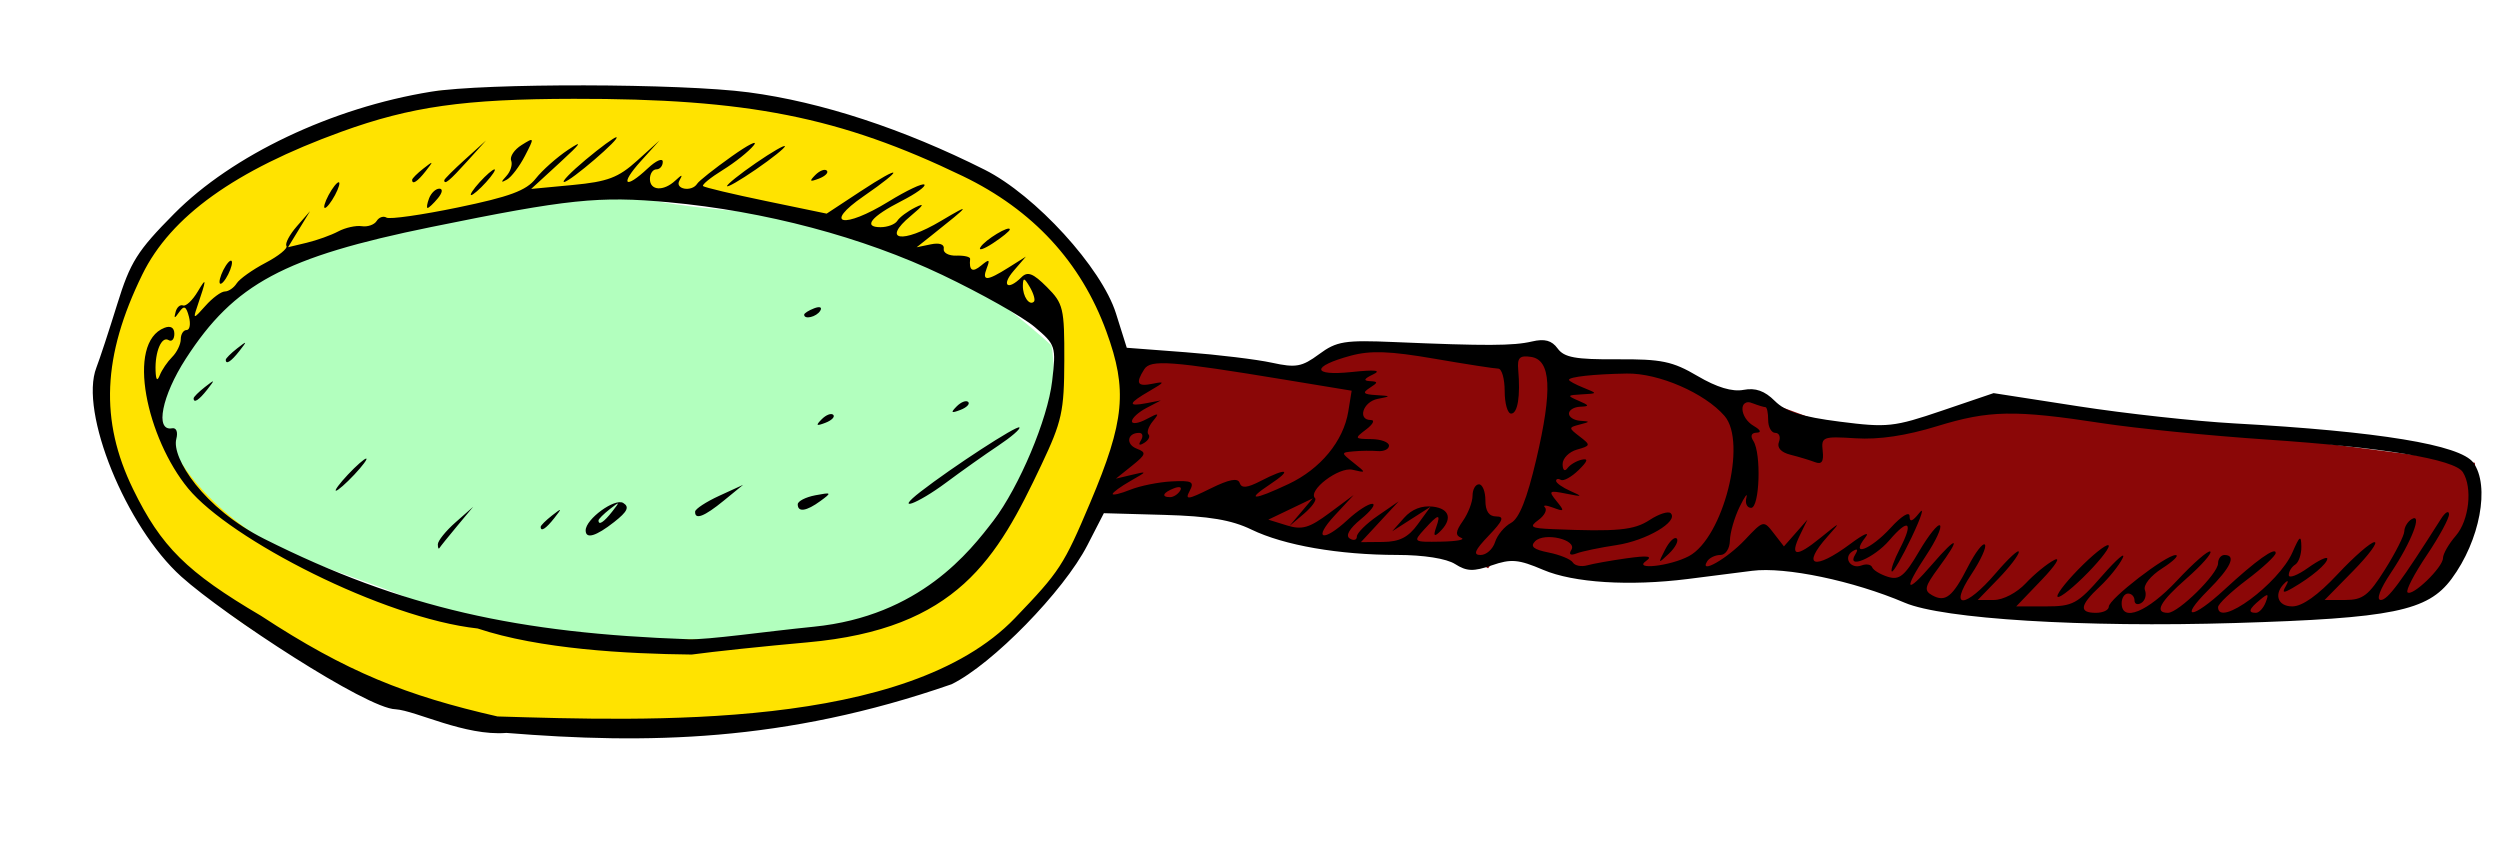
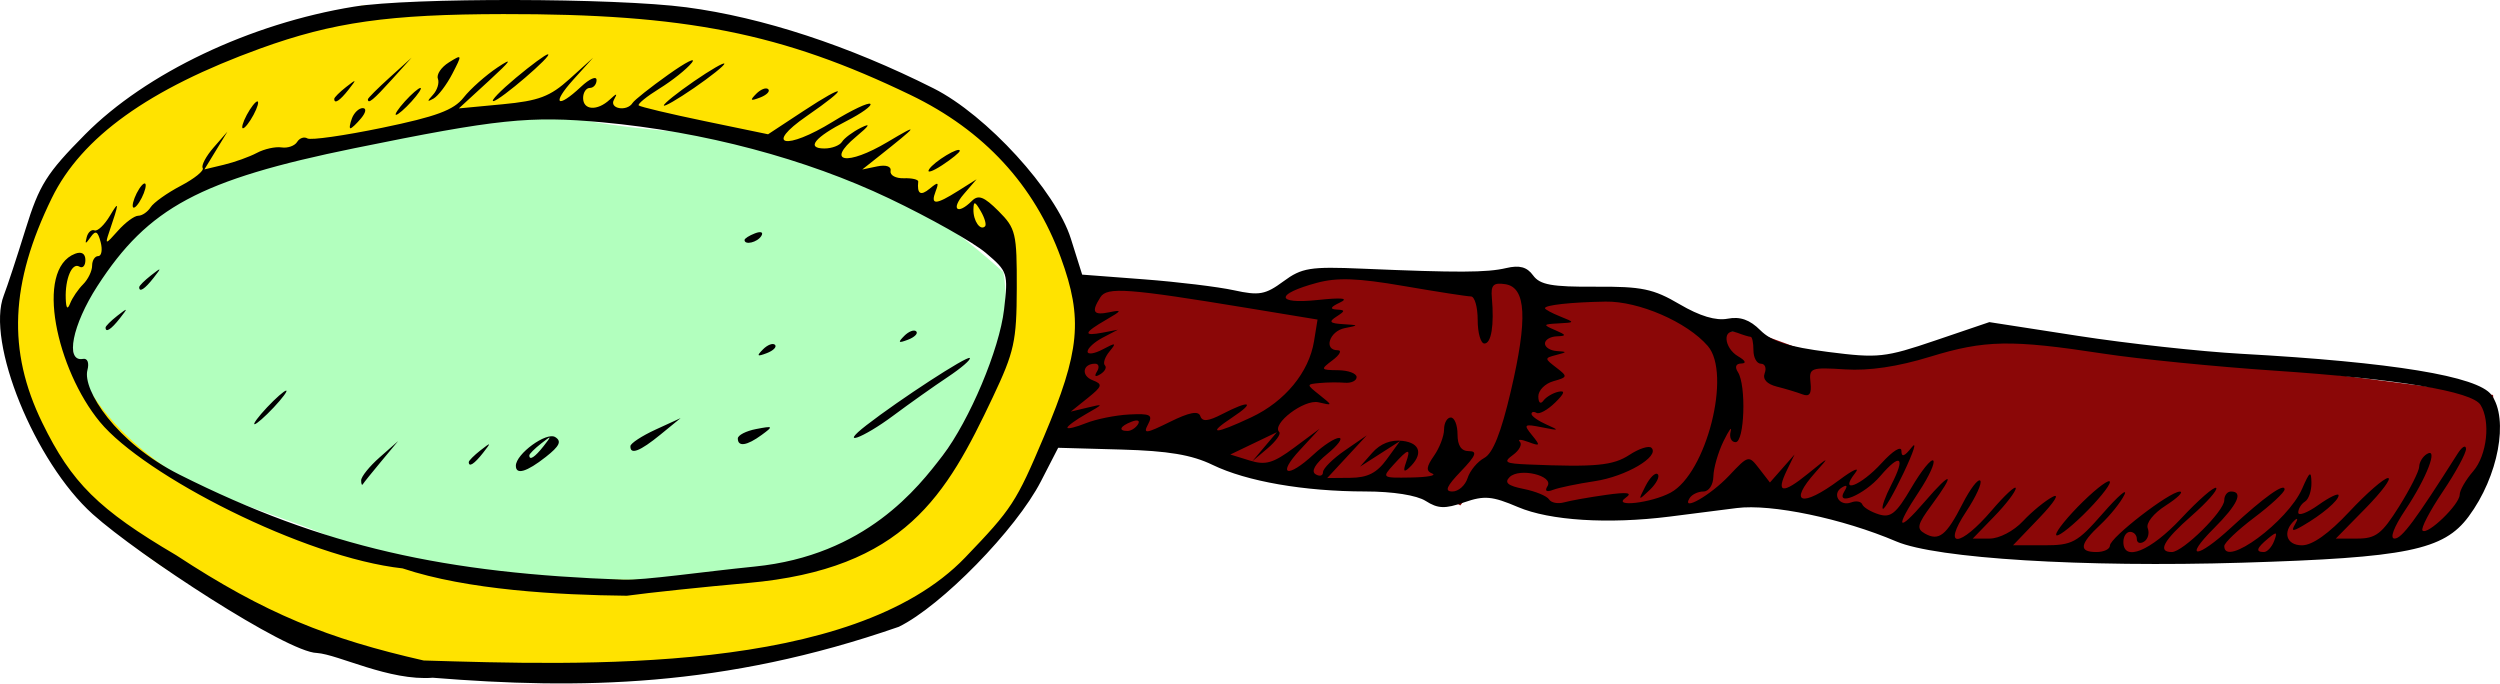
- <svg xmlns="http://www.w3.org/2000/svg" id="svg23481" version="1.1" width="389" height="134">
+ <svg xmlns="http://www.w3.org/2000/svg" id="svg23481" version="1.1" width="498.26" height="136.211">
  <defs id="defs23485" />
-   <path style="fill:#00ff28;fill-opacity:0.302;stroke:none" d="M 25.248,60.513 C 30.98,53.869 26.821,49.345 46.186,39.78 59.665,35.596 72.836,31.325 97.504,30.338 118.699,35.561 135.997,28.793 163.602,53.739 165.787,66.26 157.174,78.782 146.359,91.303 130.96,102.867 102.168,101.783 67.124,94.793 54.22,87.692 23.334,84.544 25.248,60.513 z" id="path24014" />
-   <path style="fill:#8b0707;fill-opacity:1;stroke:none" d="m 270.138,62.565 c 4.003,11.411 -2.595,18.209 -5.337,26.685 l 14.369,-1.232 20.938,5.748 c 24.23,0.951 43.816,6.549 75.951,-0.411 5.115,-5.308 9.97,-10.839 9.032,-21.348 l -76.361,-9.853 c -5.917,1.942 -7.479,4.973 -21.348,4.927 l -12.316,-4.516 z" id="path24007" />
-   <path style="fill:#8b0707;fill-opacity:1;stroke:none" d="m 243.453,57.228 -7.8,29.149 c 9.443,5.338 18.885,2.903 28.328,3.284 7.639,-8.544 10.805,-17.46 5.337,-27.096 -9.41,-6.508 -17.486,-5.017 -25.864,-5.337 z" id="path24005" />
-   <path style="fill:#8b0707;fill-opacity:1;stroke:none" d="m 170.696,79.134 6.967,-24.385 33.384,5.516 c -0.273,5.242 -0.368,10.435 -14.225,19.45 z" id="path23493" />
-   <path style="fill:#8b0707;fill-opacity:1;stroke:none" d="m 204.451,58.049 6.979,1.642 c 1.036,11.007 -7.879,16.485 -16.422,22.169 9.696,2.835 20.142,4.547 32.022,4.105 l 4.516,2.463 c 6.996,-9.073 12.355,-19.168 10.674,-33.665 l -32.022,-1.232 z" id="path24003" />
-   <path style="fill:#ffe300;fill-opacity:1;stroke:none" d="M 84 14 C 78.732 13.999 73.446 14.061 68.156 14.125 C 53.025 19.411 35.201 23.657 29.562 32.594 C 8.723 53.133 18.039 71.643 20.938 80.219 C 36.794 102.411 56.781 106.503 76.375 112.25 C 101.222 116.129 125.352 110.856 149.438 104.844 C 166.813 93.514 172.524 78.968 176.125 63.812 C 172.821 33.457 151.618 25.471 130.156 17.812 C 115.418 14.608 99.805 14.002 84 14 z M 99.281 30.062 C 122.629 32.538 145.24 36.978 163.719 52.438 C 167.541 64.824 157.811 77.208 149.5 89.594 C 138.573 95.538 132.177 102.618 79.531 98 C 76.081 97.036 28.911 89.939 23.812 61.125 C 28.836 53.504 32.475 45.859 46.156 38.5 C 64.285 34.957 83.189 30.041 99.281 30.062 z " id="path24009" />
-   <path style="fill:#000000" d="m 78.79,114.043 c -6.449,0.517 -14.059,-3.459 -17.242,-3.682 -4.416,-0.065 -26.578,-14.573 -33.326,-20.631 -8.633,-7.752 -15.906,-25.642 -13.225,-32.53 0.502,-1.29 1.958,-5.72 3.236,-9.845 2.043,-6.593 3.114,-8.298 8.859,-14.096 9.035,-9.12 24.546,-16.488 39.974,-18.989 8.406,-1.363 38.835,-1.303 49.419,0.097 11.31,1.496 24.095,5.689 36.742,12.049 7.876,3.961 18.181,15.242 20.417,22.35 l 1.682,5.347 9.151,0.695 c 5.033,0.382 11.076,1.116 13.428,1.631 3.732,0.817 4.667,0.649 7.339,-1.324 2.741,-2.023 3.97,-2.221 11.723,-1.89 14.232,0.608 18.519,0.59 21.402,-0.089 1.983,-0.467 3.089,-0.167 4,1.088 1.02,1.403 2.781,1.724 9.259,1.682 6.912,-0.044 8.615,0.31 12.517,2.605 3.001,1.765 5.402,2.487 7.152,2.152 1.857,-0.355 3.291,0.152 4.857,1.718 1.671,1.671 4.181,2.472 10.12,3.23 7.395,0.944 8.41,0.835 15.914,-1.716 l 8.016,-2.724 13.212,2.049 c 7.267,1.127 18.162,2.323 24.212,2.659 22.509,1.248 35.188,3.329 37.222,6.111 2.629,3.596 1.03,12.132 -3.388,18.085 -3.716,5.007 -9.203,6.126 -33.674,6.867 -23.646,0.716 -45.464,-0.623 -51.403,-3.155 -8.02,-3.42 -18.608,-5.634 -23.758,-4.968 -2.75,0.355 -7.25,0.928 -10,1.273 -9.093,1.141 -17.78,0.593 -22.5,-1.42 -3.855,-1.644 -5.002,-1.745 -8,-0.706 -2.858,0.99 -3.906,0.954 -5.715,-0.199 -1.345,-0.857 -4.879,-1.414 -9,-1.418 -9.092,-0.008 -17.613,-1.49 -22.689,-3.948 -3.101,-1.501 -6.593,-2.089 -13.569,-2.284 l -9.394,-0.263 -2.566,4.989 c -3.681,7.156 -14.796,18.528 -21.124,21.624 -26.086,9.069 -47.58,9.319 -69.281,7.575 z M 157.935,96.165 c 6.968,-7.255 7.575,-8.187 11.711,-17.976 5.367,-12.703 5.822,-17.514 2.511,-26.595 -3.942,-10.813 -11.444,-18.935 -22.343,-24.19 -19.113,-9.215 -33.469,-12.068 -60.541,-12.028 -17.037,0.025 -25.326,1.198 -36.144,5.118 -16.561,6.001 -26.56,13.173 -30.99,22.23 -6.203,12.683 -6.633,22.72 -1.431,33.391 4.37,8.962 8.357,12.909 19.91,19.709 13.318,8.738 22.633,12.428 36.801,15.657 23.239,0.687 63.712,2.175 80.516,-15.315 z M 74.292,97.788 C 59.642,96.183 35.831,83.942 29.279,76.004 c -6.393,-7.747 -9.75,-22.67 -3.679,-25 0.959,-0.368 1.528,-0.018 1.528,0.941 0,0.84 -0.403,1.279 -0.895,0.974 -1.085,-0.67 -2.134,1.799 -2.026,4.767 0.054,1.479 0.264,1.697 0.661,0.686 0.32,-0.815 1.184,-2.085 1.921,-2.821 0.737,-0.737 1.339,-1.982 1.339,-2.768 0,-0.786 0.408,-1.429 0.906,-1.429 0.499,0 0.661,-0.938 0.361,-2.085 -0.424,-1.622 -0.753,-1.789 -1.483,-0.75 -0.768,1.094 -0.874,1.096 -0.586,0.01 0.193,-0.729 0.714,-1.179 1.157,-1 0.443,0.179 1.476,-0.8 2.294,-2.175 1.42,-2.386 1.4,-2.027 -0.138,2.5 -0.618,1.818 -0.499,1.796 1.314,-0.25 1.097,-1.238 2.462,-2.25 3.034,-2.25 0.572,0 1.4,-0.567 1.84,-1.26 0.44,-0.693 2.46,-2.13 4.489,-3.194 2.029,-1.064 3.494,-2.25 3.255,-2.636 -0.238,-0.386 0.491,-1.761 1.621,-3.056 l 2.054,-2.354 -1.712,2.807 -1.712,2.807 2.903,-0.696 c 1.596,-0.383 3.803,-1.176 4.903,-1.762 1.1,-0.587 2.748,-0.953 3.661,-0.814 0.914,0.139 1.957,-0.226 2.319,-0.811 0.362,-0.585 1.051,-0.821 1.532,-0.524 0.481,0.297 5.482,-0.415 11.114,-1.582 8.066,-1.672 10.635,-2.624 12.1,-4.486 1.023,-1.3 3.303,-3.325 5.067,-4.499 2.351,-1.565 2.009,-1.035 -1.282,1.984 l -4.489,4.119 6.489,-0.614 c 5.407,-0.512 7.072,-1.14 9.986,-3.772 l 3.498,-3.158 -2.935,3.25 c -3.289,3.642 -2.456,4.439 1.125,1.076 1.273,-1.196 2.314,-1.646 2.314,-1 0,0.646 -0.45,1.174 -1,1.174 -0.55,0 -1,0.675 -1,1.5 0,1.823 2.108,1.957 3.947,0.25 1.077,-1 1.206,-1 0.641,0 -0.763,1.351 1.943,1.818 2.771,0.479 0.262,-0.424 2.651,-2.318 5.309,-4.208 2.658,-1.89 4.219,-2.673 3.47,-1.741 -0.749,0.933 -2.91,2.653 -4.803,3.822 -1.892,1.169 -3.272,2.294 -3.066,2.5 0.206,0.206 4.617,1.254 9.803,2.33 l 9.429,1.956 5.25,-3.455 c 6.547,-4.308 6.951,-3.704 0.5,0.747 -6.43,4.437 -3.134,5.149 3.874,0.837 2.801,-1.724 5.313,-2.914 5.582,-2.646 0.268,0.268 -1.325,1.413 -3.541,2.543 -4.745,2.421 -6.082,4.084 -3.283,4.084 1.1,0 2.277,-0.448 2.615,-0.995 0.338,-0.547 1.602,-1.487 2.809,-2.089 1.518,-0.757 1.295,-0.346 -0.722,1.333 -4.605,3.833 -1.351,4.378 4.688,0.784 4.852,-2.887 4.665,-2.601 -1.486,2.279 l -2.285,1.813 2.216,-0.46 c 1.33,-0.276 2.13,-10e-4 2,0.687 -0.119,0.631 0.77,1.115 1.975,1.074 1.205,-0.04 2.164,0.185 2.132,0.5 -0.19,1.834 0.354,2.171 1.7,1.054 1.273,-1.057 1.42,-0.995 0.893,0.378 -0.8,2.086 -0.026,2.07 3.369,-0.069 l 2.715,-1.711 -1.905,2.211 c -1.972,2.289 -0.928,3.143 1.219,0.997 0.952,-0.952 1.805,-0.622 3.95,1.525 2.568,2.571 2.735,3.275 2.712,11.464 -0.022,7.893 -0.363,9.44 -3.574,16.225 -6.882,14.54 -13.051,25.52 -36.402,27.601 -6.6,0.588 -14.7,1.441 -18,1.896 -10.195,-0.112 -23.672,-0.837 -33.337,-4.065 z m 32.837,1.677 c 3.038,0.107 11.8,-1.178 19.5,-1.949 16.506,-1.653 24.309,-11.733 27.953,-16.51 4.022,-5.273 8.442,-15.784 9.132,-21.714 0.629,-5.411 0.554,-5.642 -2.719,-8.415 -1.851,-1.568 -8.316,-5.21 -14.366,-8.093 -12.391,-5.904 -27.583,-9.936 -42.631,-11.316 -10.814,-0.991 -15.607,-0.491 -36.869,3.849 -22.948,4.684 -30.676,8.828 -38.219,20.499 -3.737,5.782 -4.831,11.332 -2.134,10.825 0.664,-0.125 0.941,0.575 0.657,1.661 -0.762,2.916 4.225,10.794 13.696,15.553 21.478,10.791 39.636,14.68 66,15.611 z M 68.128,84.696 c 0,-0.546 1.238,-2.083 2.75,-3.417 l 2.75,-2.424 -2.5,3 c -1.375,1.65 -2.612,3.188 -2.75,3.417 -0.138,0.229 -0.25,-0.03 -0.25,-0.576 z m 23,-2.167 c 0,-1.757 4.546,-5.073 5.85,-4.267 0.998,0.617 0.658,1.335 -1.4,2.954 -2.844,2.237 -4.449,2.711 -4.449,1.313 z m 4.128,-2.924 c 1.244,-1.586 1.209,-1.621 -0.378,-0.378 -0.963,0.755 -1.75,1.542 -1.75,1.75 0,0.823 0.821,0.293 2.128,-1.372 z m -11.128,2.372 c 0,-0.208 0.787,-0.995 1.75,-1.75 1.586,-1.244 1.621,-1.208 0.378,0.378 -1.306,1.666 -2.128,2.195 -2.128,1.372 z m 24.033,-2.372 c 0.018,-0.412 1.705,-1.518 3.75,-2.457 l 3.717,-1.707 -3,2.452 c -3.053,2.496 -4.526,3.06 -4.467,1.712 z m 15.967,-1.133 c 0,-0.486 1.229,-1.118 2.731,-1.405 2.554,-0.488 2.607,-0.431 0.809,0.883 -2.198,1.607 -3.54,1.805 -3.54,0.522 z m 19.115,-1.964 c 4.995,-3.869 14.995,-10.375 15.371,-10 0.216,0.216 -1.268,1.496 -3.297,2.845 -2.029,1.349 -5.666,3.927 -8.083,5.728 -4.547,3.389 -8.218,4.701 -3.991,1.427 z m -89.115,-2.653 c 1.292,-1.375 2.574,-2.5 2.849,-2.5 0.275,0 -0.557,1.125 -1.849,2.5 -1.292,1.375 -2.574,2.5 -2.849,2.5 -0.275,0 0.557,-1.125 1.849,-2.5 z m 73.733,-8.624 c 0.678,-0.683 1.485,-0.991 1.793,-0.683 0.308,0.308 -0.247,0.867 -1.233,1.243 -1.425,0.543 -1.54,0.428 -0.56,-0.56 z m 21,-2 c 0.678,-0.683 1.485,-0.991 1.793,-0.683 0.308,0.308 -0.247,0.867 -1.233,1.243 -1.425,0.543 -1.54,0.428 -0.56,-0.56 z M 30.128,61.978 c 0,-0.208 0.787,-0.995 1.75,-1.75 1.586,-1.244 1.621,-1.208 0.378,0.378 -1.306,1.666 -2.128,2.195 -2.128,1.372 z m 5,-6 c 0,-0.208 0.787,-0.995 1.75,-1.75 1.586,-1.244 1.621,-1.208 0.378,0.378 -1.306,1.666 -2.128,2.195 -2.128,1.372 z m 90,-7.015 c 0,-0.216 0.698,-0.661 1.552,-0.989 0.89,-0.341 1.291,-0.174 0.941,0.393 -0.587,0.95 -2.493,1.405 -2.493,0.596 z m 35.122,-4.282 c -0.872,-1.499 -1.067,-1.542 -1.092,-0.242 -0.032,1.684 1.019,3.2 1.728,2.492 0.234,-0.234 -0.053,-1.246 -0.636,-2.25 z m -126.091,-0.825 c 0,-0.55 0.436,-1.675 0.969,-2.5 0.533,-0.825 0.969,-1.05 0.969,-0.5 0,0.55 -0.436,1.675 -0.969,2.5 -0.533,0.825 -0.969,1.05 -0.969,0.5 z m 118.402,-5.391 c 0.713,-1.154 4.567,-3.483 4.567,-2.759 0,0.231 -1.18,1.194 -2.623,2.139 -1.443,0.945 -2.318,1.224 -1.944,0.62 z m -101.433,-8.109 c 0.589,-1.1 1.295,-2 1.57,-2 0.275,0 0.018,0.9 -0.57,2 -0.589,1.1 -1.295,2 -1.57,2 -0.275,0 -0.018,-0.9 0.57,-2 z m 15.638,0.5 c 0.317,-0.825 1.033,-1.5 1.591,-1.5 0.585,0 0.488,0.635 -0.229,1.5 -0.685,0.825 -1.401,1.5 -1.591,1.5 -0.19,0 -0.087,-0.675 0.229,-1.5 z m 7.862,-2.5 c 0.995,-1.1 2.035,-2 2.31,-2 0.275,0 -0.314,0.9 -1.31,2 -0.995,1.1 -2.035,2 -2.31,2 -0.275,0 0.314,-0.9 1.31,-2 z m 38.5,0.596 c 0,-0.275 2.025,-1.893 4.5,-3.596 2.475,-1.703 4.5,-2.871 4.5,-2.596 0,0.275 -2.025,1.893 -4.5,3.596 -2.475,1.703 -4.5,2.871 -4.5,2.596 z m -49,-0.974 c 0,-0.208 0.787,-0.995 1.75,-1.75 1.586,-1.244 1.621,-1.208 0.378,0.378 -1.306,1.666 -2.128,2.195 -2.128,1.372 z m 5,0.065 c 0,-0.172 1.462,-1.635 3.25,-3.25 l 3.25,-2.937 -2.937,3.25 c -2.738,3.029 -3.563,3.71 -3.563,2.937 z m 9.672,-0.662 c 0.645,-0.698 0.977,-1.777 0.738,-2.399 -0.239,-0.622 0.492,-1.708 1.623,-2.414 2.01,-1.256 2.022,-1.218 0.519,1.689 -0.846,1.635 -2.103,3.292 -2.794,3.683 -0.969,0.547 -0.988,0.419 -0.085,-0.558 z m 12.328,-2.525 c 2.304,-1.925 4.447,-3.5 4.761,-3.5 0.894,0 -7.157,6.912 -8.106,6.958 -0.465,0.023 1.041,-1.533 3.345,-3.458 z m 35.733,2.376 c 0.678,-0.683 1.485,-0.991 1.793,-0.683 0.308,0.308 -0.247,0.867 -1.233,1.243 -1.425,0.543 -1.54,0.428 -0.56,-0.56 z m 201.267,67.17 c 0,-1.189 8.885,-8.052 10.394,-8.029 0.608,0.009 -0.331,0.938 -2.088,2.063 -1.83,1.172 -2.975,2.617 -2.682,3.382 0.282,0.735 0.032,1.633 -0.556,1.996 -0.587,0.363 -1.068,0.184 -1.068,-0.399 0,-0.582 -0.45,-1.059 -1,-1.059 -0.55,0 -1,0.675 -1,1.5 0,3.021 4.039,1.372 8.611,-3.515 2.58,-2.758 4.916,-4.791 5.19,-4.517 0.274,0.274 -1.369,2.135 -3.651,4.136 -4.2,3.682 -5.137,5.397 -2.947,5.397 1.639,0 7.798,-6.078 7.798,-7.696 0,-0.717 0.45,-1.304 1,-1.304 1.892,0 0.993,1.941 -2.533,5.467 -4.661,4.661 -2.5,4.57 2.556,-0.108 4.868,-4.504 7.988,-6.728 7.947,-5.666 -0.017,0.444 -2.042,2.322 -4.5,4.173 -2.458,1.852 -4.469,3.764 -4.469,4.25 0,3.31 9.459,-3.664 11.582,-8.539 1.125,-2.583 1.346,-2.725 1.379,-0.887 0.021,1.205 -0.411,2.469 -0.961,2.809 -0.55,0.34 -1,1.072 -1,1.627 0,0.555 1.35,0.048 3,-1.127 1.65,-1.175 3,-1.818 3,-1.428 0,0.778 -2.46,2.86 -5.371,4.545 -1.487,0.861 -1.71,0.806 -1.09,-0.267 0.43,-0.742 0.396,-0.999 -0.075,-0.571 -1.857,1.69 -1.266,3.721 1.084,3.721 1.555,0 3.981,-1.72 7.048,-5 2.572,-2.75 5.159,-5 5.748,-5 0.589,0 -0.916,2.025 -3.345,4.5 l -4.416,4.5 3.206,0 c 2.74,0 3.64,-0.691 6.189,-4.75 1.641,-2.612 2.991,-5.286 3.002,-5.941 0.01,-0.655 0.517,-1.499 1.126,-1.875 1.78,-1.1 -0.002,3.533 -3.199,8.316 -1.71,2.559 -2.342,4.25 -1.588,4.25 1.075,0 3.06,-2.674 9.371,-12.622 0.655,-1.033 1.218,-1.36 1.25,-0.728 0.032,0.632 -1.528,3.508 -3.468,6.39 -1.94,2.882 -3.288,5.479 -2.996,5.771 0.734,0.734 5.523,-3.889 5.523,-5.332 0,-0.645 0.9,-2.21 2,-3.479 2.068,-2.385 2.628,-7.46 1.091,-9.887 -1.276,-2.014 -12.331,-3.85 -30.591,-5.079 -8.8,-0.593 -20.28,-1.735 -25.512,-2.539 -13.669,-2.1 -17.598,-2.028 -25.725,0.468 -4.815,1.479 -9.043,2.108 -12.636,1.88 -5.131,-0.326 -5.387,-0.228 -5.145,1.963 0.185,1.669 -0.149,2.152 -1.207,1.746 -0.804,-0.308 -2.515,-0.825 -3.802,-1.148 -1.482,-0.372 -2.142,-1.104 -1.8,-1.996 0.297,-0.775 0.042,-1.408 -0.567,-1.408 -0.609,0 -1.107,-0.9 -1.107,-2 0,-1.1 -0.188,-2 -0.418,-2 -0.23,0 -1.13,-0.273 -2,-0.607 -2.212,-0.849 -2.065,2.226 0.168,3.527 1.08,0.629 1.249,1.031 0.441,1.05 -0.81,0.019 -1.001,0.507 -0.5,1.28 1.265,1.954 0.984,10.416 -0.346,10.416 -0.635,2.8e-4 -0.966,-0.712 -0.735,-1.583 0.231,-0.871 -0.242,-0.233 -1.05,1.417 -0.808,1.65 -1.49,4.013 -1.515,5.25 -0.025,1.272 -0.672,2.25 -1.486,2.25 -0.793,0 -1.716,0.445 -2.052,0.989 -1.296,2.098 3.112,-0.417 5.884,-3.356 2.873,-3.046 2.902,-3.053 4.476,-1.017 l 1.584,2.048 1.831,-2.082 1.831,-2.082 -1.137,2.336 c -1.673,3.435 -0.658,3.597 3.149,0.503 3.191,-2.593 3.252,-2.605 1.126,-0.227 -4.189,4.685 -2.086,5.357 3.567,1.139 2.026,-1.512 3.066,-1.962 2.311,-1 -2.503,3.188 0.803,1.947 3.929,-1.475 1.684,-1.844 2.944,-2.618 2.944,-1.809 0,0.988 0.459,0.83 1.526,-0.527 0.839,-1.068 0.302,0.634 -1.195,3.781 -1.496,3.147 -2.891,5.551 -3.099,5.343 -0.209,-0.209 0.362,-1.813 1.268,-3.565 2.158,-4.172 1.361,-4.8 -1.64,-1.292 -2.397,2.802 -6.808,4.635 -5.306,2.205 0.486,-0.787 0.338,-0.964 -0.416,-0.498 -1.539,0.951 -0.324,2.871 1.398,2.21 0.734,-0.282 1.476,-0.147 1.649,0.3 0.173,0.446 1.276,1.11 2.451,1.475 1.774,0.551 2.595,-0.119 4.838,-3.946 1.486,-2.535 2.953,-4.359 3.26,-4.052 0.307,0.307 -0.633,2.358 -2.088,4.557 -3.681,5.562 -3.278,6.31 0.831,1.542 4.033,-4.679 4.624,-4.382 1.014,0.511 -2.141,2.902 -2.286,3.524 -0.992,4.248 2.075,1.161 3.183,0.283 5.584,-4.424 1.131,-2.216 2.315,-3.77 2.632,-3.452 0.317,0.317 -0.621,2.386 -2.084,4.597 -3.648,5.512 -0.968,5.399 3.79,-0.16 1.968,-2.299 3.578,-3.783 3.578,-3.298 0,0.485 -1.438,2.366 -3.196,4.18 l -3.196,3.298 2.522,0 c 1.424,0 3.578,-1.129 4.946,-2.592 1.333,-1.426 3.324,-3.056 4.424,-3.622 1.1,-0.567 0.221,0.825 -1.953,3.092 l -3.953,4.122 4.599,0 c 4.236,0 4.927,-0.375 8.759,-4.75 2.288,-2.612 3.726,-3.85 3.196,-2.75 -0.53,1.1 -2.13,3.091 -3.556,4.424 -3.11,2.909 -3.279,4.076 -0.592,4.076 1.1,0 2,-0.429 2,-0.954 z m -8,-1.64 c 0,-0.55 1.8,-2.758 4,-4.906 2.2,-2.148 4,-3.456 4,-2.906 0,0.55 -1.8,2.758 -4,4.906 -2.2,2.148 -4,3.456 -4,2.906 z m 32.416,0.953 c 0.527,-1.372 0.38,-1.434 -0.893,-0.378 -1.735,1.44 -1.916,2.019 -0.63,2.019 0.491,0 1.176,-0.739 1.523,-1.641 z m -99.416,-6.845 c 3.283,-0.461 4.094,-0.348 3,0.417 -2.087,1.459 3.774,0.795 6.673,-0.756 5.33,-2.852 9.099,-17.698 5.538,-21.812 -3.086,-3.566 -10.268,-6.68 -15.212,-6.595 -5.113,0.087 -9,0.51 -9,0.979 0,0.175 1.012,0.725 2.25,1.222 2.246,0.903 2.245,0.905 -0.25,1.038 -2.303,0.123 -2.343,0.201 -0.5,0.993 1.71,0.735 1.746,0.87 0.25,0.93 -0.963,0.039 -1.75,0.52 -1.75,1.07 0,0.55 0.787,1.052 1.75,1.116 1.591,0.105 1.585,0.159 -0.072,0.587 -1.763,0.456 -1.763,0.517 0,1.868 1.734,1.329 1.714,1.427 -0.428,2.029 -1.238,0.348 -2.243,1.368 -2.235,2.266 0.009,0.938 0.328,1.208 0.75,0.633 0.404,-0.55 1.41,-1.148 2.235,-1.329 1.065,-0.233 0.919,0.237 -0.5,1.622 -1.1,1.073 -2.337,1.757 -2.75,1.52 -0.412,-0.237 -0.75,-0.165 -0.75,0.16 0,0.325 1.012,1.037 2.25,1.582 1.975,0.87 1.892,0.919 -0.675,0.405 -2.687,-0.538 -2.809,-0.444 -1.5,1.164 1.282,1.575 1.228,1.676 -0.545,1.01 -1.083,-0.407 -1.653,-0.423 -1.266,-0.036 0.387,0.387 -0.069,1.269 -1.014,1.961 -1.493,1.091 -1.195,1.278 2.266,1.422 10.026,0.416 12.604,0.171 15.053,-1.434 1.433,-0.939 2.903,-1.407 3.268,-1.041 1.273,1.278 -3.801,4.261 -8.428,4.955 -2.565,0.385 -5.355,0.965 -6.2,1.289 -0.989,0.38 -1.285,0.183 -0.831,-0.551 0.965,-1.562 -4.19,-2.786 -5.638,-1.339 -0.819,0.819 -0.264,1.284 2.094,1.756 1.765,0.353 3.462,1.052 3.772,1.553 0.31,0.501 1.313,0.701 2.229,0.444 0.916,-0.257 3.691,-0.752 6.166,-1.1 z m 5.964,-1.35 c 0.659,-1.285 1.472,-2.061 1.807,-1.726 0.335,0.335 -0.204,1.386 -1.198,2.336 -1.728,1.65 -1.755,1.623 -0.609,-0.609 z m -26.464,-1.165 c 0.349,-1.101 1.466,-2.446 2.482,-2.989 1.278,-0.684 2.49,-3.73 3.936,-9.888 2.541,-10.822 2.299,-15.482 -0.827,-15.947 -1.763,-0.262 -2.151,0.128 -1.985,2 0.362,4.105 -0.079,6.826 -1.106,6.826 -0.55,0 -1,-1.575 -1,-3.5 0,-1.925 -0.45,-3.5 -1,-3.5 -0.55,0 -5.035,-0.696 -9.967,-1.547 -6.879,-1.187 -9.897,-1.297 -12.958,-0.473 -6.198,1.669 -6.145,3.206 0.087,2.552 3.736,-0.392 4.738,-0.277 3.337,0.384 -1.382,0.652 -1.536,0.97 -0.5,1.029 1.333,0.076 1.333,0.193 0,1.055 -1.2,0.775 -1,1 1,1.121 2.356,0.143 2.371,0.176 0.25,0.585 -2.299,0.443 -3.216,3.294 -1.059,3.294 0.655,0 0.318,0.661 -0.75,1.468 -1.859,1.406 -1.825,1.47 0.809,1.5 1.512,0.018 2.75,0.476 2.75,1.02 0,0.544 -0.787,0.922 -1.75,0.842 -0.963,-0.081 -2.65,-0.061 -3.75,0.044 -2,0.19 -2,0.19 0,1.783 1.98,1.577 1.978,1.588 -0.181,1.08 -2.112,-0.497 -7.017,3.232 -5.822,4.427 0.283,0.283 -0.5,1.375 -1.741,2.426 l -2.256,1.911 1.823,-2.159 1.823,-2.159 -3.463,1.659 -3.463,1.659 2.865,0.888 c 2.384,0.739 3.498,0.417 6.64,-1.916 l 3.775,-2.803 -2.937,3.166 c -3.475,3.745 -1.862,4.274 2.032,0.666 1.484,-1.375 3.194,-2.484 3.802,-2.464 0.607,0.02 -0.182,1.088 -1.754,2.374 -1.812,1.482 -2.453,2.589 -1.75,3.023 0.61,0.377 1.108,0.239 1.108,-0.306 0,-0.545 1.462,-1.998 3.25,-3.23 l 3.25,-2.239 -2.937,3.171 -2.937,3.171 3.437,-0.031 c 2.568,-0.024 3.937,-0.719 5.413,-2.75 l 1.976,-2.719 -2.976,1.905 -2.976,1.905 1.835,-2.078 c 1.197,-1.355 2.762,-1.966 4.5,-1.758 2.687,0.322 3.089,2.034 0.946,4.026 -0.749,0.697 -0.889,0.469 -0.46,-0.75 0.796,-2.261 0.402,-2.207 -1.821,0.25 -1.785,1.972 -1.748,1.999 2.595,1.921 2.423,-0.043 3.843,-0.306 3.156,-0.583 -0.962,-0.388 -0.905,-0.995 0.25,-2.644 0.824,-1.177 1.499,-2.939 1.499,-3.917 0,-0.978 0.45,-1.777 1,-1.777 0.55,0 1,1.125 1,2.5 0,1.679 0.554,2.5 1.687,2.5 1.319,0 1.06,0.655 -1.187,3 -2.155,2.249 -2.469,3 -1.254,3 0.891,0 1.906,-0.9 2.255,-2.001 z m -39.737,-9.21 c 0.289,0.868 1.155,0.787 3.266,-0.304 4.115,-2.128 4.997,-1.82 1.471,0.515 -3.866,2.56 -2.639,2.546 2.847,-0.033 4.994,-2.348 8.57,-6.685 9.32,-11.305 l 0.523,-3.224 -10.345,-1.706 c -17.855,-2.945 -20.951,-3.174 -21.933,-1.624 -1.396,2.205 -1.077,2.739 1.338,2.241 1.94,-0.4 1.871,-0.245 -0.5,1.126 -3.338,1.929 -3.483,2.479 -0.5,1.906 l 2.25,-0.432 -2.25,1.179 c -1.238,0.648 -2.25,1.576 -2.25,2.061 0,0.485 1.012,0.343 2.25,-0.317 1.961,-1.045 2.091,-1.006 1.009,0.307 -0.683,0.828 -0.99,1.757 -0.683,2.064 0.307,0.307 0.008,0.897 -0.663,1.312 -0.78,0.482 -0.963,0.338 -0.508,-0.4 0.392,-0.635 0.264,-1.155 -0.286,-1.155 -1.854,0 -2.121,1.785 -0.369,2.457 1.545,0.593 1.462,0.888 -0.756,2.667 l -2.493,2.001 2.5,-0.599 c 2.439,-0.585 2.433,-0.561 -0.25,0.969 -1.512,0.863 -2.75,1.768 -2.75,2.012 0,0.244 1.238,-0.054 2.75,-0.662 1.512,-0.608 4.41,-1.191 6.439,-1.295 3.166,-0.163 3.562,0.047 2.793,1.483 -0.769,1.437 -0.312,1.384 3.246,-0.376 2.904,-1.437 4.259,-1.696 4.535,-0.868 z m -9.27,1.222 c 0.35,-0.567 -0.051,-0.735 -0.941,-0.393 -1.732,0.665 -2.049,1.382 -0.611,1.382 0.518,0 1.216,-0.445 1.552,-0.989 z" id="path23491" />
+   <path style="fill:#00ff28;fill-opacity:0.302;stroke:none" d="m 14.499,63.315 c 7.683,-8.906 2.107,-14.97 28.068,-27.792 18.068,-5.609 35.725,-11.335 68.793,-12.658 28.413,7.002 51.6,-2.071 88.606,31.37 2.93,16.786 -8.617,33.571 -23.114,50.357 -20.643,15.501 -59.239,14.048 -106.217,4.678 C 53.336,99.749 11.932,95.53 14.499,63.315 z" id="path24014" />
+   <path style="fill:#8b0707;fill-opacity:1;stroke:none" d="m 342.78,66.067 c 5.367,15.296 -3.479,24.41 -7.154,35.772 l 19.262,-1.651 28.068,7.705 c 32.481,1.275 58.737,8.778 101.814,-0.55 6.856,-7.115 13.364,-14.53 12.108,-28.618 L 394.512,65.516 c -7.932,2.603 -10.025,6.666 -28.618,6.604 l -16.51,-6.054 z" id="path24007" />
+   <path style="fill:#8b0707;fill-opacity:1;stroke:none" d="m 307.007,58.912 -10.457,39.074 c 12.658,7.156 25.316,3.892 37.974,4.403 10.24,-11.453 14.484,-23.406 7.154,-36.323 -12.614,-8.724 -23.441,-6.726 -34.672,-7.154 z" id="path24005" />
+   <path style="fill:#8b0707;fill-opacity:1;stroke:none" d="m 209.474,88.277 9.34,-32.689 44.753,7.394 c -0.366,7.027 -0.494,13.988 -19.068,26.073 z" id="path23493" />
+   <path style="fill:#8b0707;fill-opacity:1;stroke:none" d="m 254.724,60.013 9.356,2.201 c 1.389,14.755 -10.561,22.098 -22.014,29.719 12.998,3.801 27,6.095 42.927,5.503 l 6.054,3.302 c 9.378,-12.162 16.563,-25.696 14.309,-45.128 l -42.927,-1.651 z" id="path24003" />
+   <path style="fill:#ffe300;fill-opacity:1;stroke:none" d="M 93.257,0.964 C 86.194,0.963 79.109,1.046 72.018,1.131 51.734,8.217 27.841,13.909 20.282,25.889 -7.654,53.423 4.834,78.236 8.72,89.732 29.976,119.481 56.769,124.966 83.035,132.67 c 33.308,5.199 65.654,-1.869 97.942,-9.928 23.292,-15.187 30.948,-34.687 35.775,-55.003 C 212.323,27.046 183.901,16.34 155.13,6.074 135.374,1.779 114.444,0.966 93.257,0.964 z M 113.742,22.496 c 31.298,3.319 61.609,9.271 86.38,29.994 5.124,16.604 -7.92,33.205 -19.061,49.809 -14.647,7.968 -23.222,17.459 -93.795,11.269 C 82.641,112.276 19.408,102.762 12.574,64.136 19.307,53.919 24.187,43.671 42.526,33.807 66.829,29.057 92.17,22.467 113.742,22.496 z" id="path24009" />
+   <path style="fill:#000000" d="M 86.272,135.074 C 77.627,135.768 67.425,130.438 63.159,130.139 57.239,130.052 27.53,110.603 18.485,102.482 6.913,92.091 -2.837,68.109 0.757,58.875 1.43,57.146 3.382,51.207 5.095,45.677 7.834,36.839 9.27,34.554 16.971,26.781 29.083,14.556 49.877,4.678 70.557,1.325 c 11.269,-1.827 52.059,-1.747 66.248,0.129 15.161,2.005 32.3,7.626 49.253,16.153 10.558,5.31 24.372,20.432 27.369,29.961 l 2.254,7.167 12.267,0.932 c 6.747,0.512 14.847,1.497 18,2.187 5.003,1.096 6.256,0.869 9.837,-1.774 3.674,-2.712 5.322,-2.978 15.715,-2.534 19.078,0.815 24.826,0.791 28.69,-0.119 2.659,-0.626 4.141,-0.223 5.362,1.458 1.367,1.881 3.729,2.31 12.412,2.255 9.265,-0.059 11.548,0.416 16.78,3.492 4.023,2.365 7.241,3.334 9.588,2.885 2.489,-0.476 4.411,0.204 6.51,2.303 2.239,2.239 5.605,3.314 13.566,4.33 9.913,1.265 11.273,1.119 21.333,-2.3 l 10.745,-3.651 17.711,2.746 c 9.741,1.511 24.347,3.114 32.457,3.564 30.174,1.673 47.171,4.463 49.897,8.192 3.525,4.821 1.381,16.263 -4.542,24.243 -4.981,6.711 -12.337,8.211 -45.14,9.205 -31.698,0.96 -60.946,-0.835 -68.907,-4.229 -10.751,-4.584 -24.944,-7.552 -31.848,-6.66 -3.686,0.476 -9.719,1.245 -13.405,1.707 -12.19,1.529 -23.835,0.794 -30.162,-1.904 -5.167,-2.203 -6.705,-2.339 -10.724,-0.946 -3.831,1.328 -5.237,1.279 -7.661,-0.266 -1.803,-1.149 -6.541,-1.896 -12.065,-1.9 -12.189,-0.011 -23.61,-1.998 -30.416,-5.292 -4.156,-2.012 -8.838,-2.8 -18.19,-3.061 l -12.593,-0.352 -3.44,6.688 c -4.934,9.593 -19.835,24.837 -28.317,28.988 -34.968,12.157 -63.783,12.492 -92.873,10.155 z M 192.368,111.107 c 9.341,-9.726 10.155,-10.975 15.699,-24.097 7.195,-17.028 7.804,-23.478 3.366,-35.652 C 206.149,36.864 196.092,25.975 181.482,18.931 155.86,6.578 136.615,2.754 100.325,2.807 77.486,2.84 66.375,4.414 51.872,9.668 29.672,17.712 16.268,27.327 10.329,39.468 2.014,56.47 1.437,69.925 8.412,84.23 c 5.857,12.014 11.203,17.305 26.69,26.42 17.854,11.713 30.34,16.66 49.333,20.988 31.152,0.921 85.407,2.916 107.934,-20.531 z M 80.243,113.283 C 60.605,111.132 28.684,94.723 19.902,84.082 11.332,73.696 6.833,53.692 14.971,50.569 c 1.286,-0.494 2.048,-0.024 2.048,1.262 0,1.126 -0.54,1.714 -1.2,1.306 -1.454,-0.899 -2.861,2.412 -2.716,6.39 0.072,1.982 0.354,2.275 0.886,0.92 0.429,-1.093 1.588,-2.795 2.575,-3.782 0.987,-0.987 1.795,-2.657 1.795,-3.71 0,-1.053 0.547,-1.915 1.215,-1.915 0.668,0 0.886,-1.257 0.484,-2.794 -0.569,-2.175 -1.009,-2.398 -1.987,-1.005 -1.03,1.467 -1.172,1.469 -0.786,0.013 0.259,-0.977 0.957,-1.58 1.551,-1.341 0.594,0.24 1.978,-1.072 3.075,-2.916 1.904,-3.199 1.877,-2.717 -0.185,3.351 -0.828,2.438 -0.668,2.407 1.762,-0.335 1.47,-1.659 3.3,-3.016 4.067,-3.016 0.767,0 1.877,-0.76 2.466,-1.689 0.59,-0.929 3.297,-2.856 6.017,-4.282 2.72,-1.426 4.683,-3.016 4.364,-3.534 -0.32,-0.517 0.658,-2.36 2.172,-4.096 l 2.753,-3.156 -2.295,3.763 -2.295,3.763 3.891,-0.933 c 2.14,-0.513 5.097,-1.576 6.572,-2.362 1.475,-0.786 3.683,-1.277 4.908,-1.091 1.225,0.186 2.624,-0.303 3.109,-1.088 0.485,-0.785 1.409,-1.101 2.053,-0.703 0.644,0.398 7.349,-0.556 14.899,-2.121 10.813,-2.241 14.257,-3.518 16.221,-6.014 1.371,-1.743 4.428,-4.457 6.792,-6.03 3.152,-2.098 2.693,-1.388 -1.718,2.66 l -6.017,5.521 8.698,-0.823 c 7.248,-0.686 9.48,-1.529 13.387,-5.056 l 4.689,-4.233 -3.934,4.357 c -4.409,4.882 -3.292,5.951 1.508,1.442 1.706,-1.603 3.103,-2.206 3.103,-1.341 0,0.866 -0.603,1.574 -1.341,1.574 -0.737,0 -1.341,0.905 -1.341,2.011 0,2.444 2.825,2.623 5.291,0.335 1.444,-1.341 1.616,-1.341 0.859,0 -1.022,1.811 2.605,2.437 3.715,0.642 0.351,-0.569 3.554,-3.107 7.117,-5.641 3.563,-2.534 5.656,-3.584 4.651,-2.333 -1.004,1.25 -3.902,3.556 -6.438,5.124 -2.536,1.568 -4.386,3.076 -4.11,3.351 0.276,0.276 6.189,1.681 13.141,3.124 l 12.639,2.623 7.038,-4.631 c 8.776,-5.775 9.318,-4.965 0.67,1.002 -8.62,5.948 -4.201,6.903 5.194,1.122 3.755,-2.311 7.122,-3.907 7.482,-3.547 0.36,0.36 -1.776,1.894 -4.747,3.41 -6.36,3.245 -8.153,5.475 -4.401,5.475 1.475,0 3.052,-0.6 3.505,-1.333 0.453,-0.733 2.148,-1.993 3.766,-2.8 2.035,-1.015 1.737,-0.464 -0.968,1.787 -6.174,5.139 -1.811,5.868 6.284,1.051 6.504,-3.871 6.254,-3.486 -1.993,3.055 l -3.063,2.43 2.97,-0.617 c 1.782,-0.37 2.855,-0.001 2.681,0.921 -0.159,0.846 1.032,1.494 2.648,1.44 1.615,-0.054 2.901,0.248 2.857,0.67 -0.255,2.458 0.475,2.911 2.279,1.413 1.707,-1.417 1.903,-1.334 1.197,0.506 -1.073,2.796 -0.035,2.775 4.517,-0.093 l 3.639,-2.293 -2.554,2.964 c -2.644,3.068 -1.244,4.214 1.634,1.337 1.276,-1.276 2.419,-0.834 5.295,2.045 3.443,3.446 3.666,4.39 3.636,15.367 -0.029,10.581 -0.486,12.654 -4.791,21.75 -9.225,19.491 -17.495,34.21 -48.797,37 -8.847,0.788 -19.706,1.932 -24.129,2.542 -13.666,-0.15 -31.733,-1.122 -44.689,-5.449 z m 44.018,2.248 c 4.073,0.144 15.818,-1.579 26.14,-2.613 22.127,-2.216 32.587,-15.728 37.472,-22.132 5.391,-7.069 11.317,-21.159 12.241,-29.108 0.843,-7.253 0.743,-7.563 -3.645,-11.281 -2.482,-2.102 -11.148,-6.984 -19.258,-10.849 C 160.602,31.635 140.236,26.229 120.064,24.379 105.568,23.05 99.143,23.721 70.64,29.538 39.877,35.817 29.518,41.373 19.407,57.017 c -5.009,7.75 -6.476,15.191 -2.861,14.511 0.89,-0.167 1.261,0.771 0.88,2.227 -1.022,3.908 5.663,14.47 18.36,20.849 28.792,14.466 53.133,19.679 88.475,20.927 z M 71.98,95.734 c 0,-0.732 1.659,-2.793 3.686,-4.58 l 3.686,-3.25 -3.351,4.022 c -1.843,2.212 -3.502,4.273 -3.686,4.58 -0.184,0.307 -0.335,-0.04 -0.335,-0.772 z m 30.832,-2.904 c 0,-2.356 6.094,-6.801 7.842,-5.72 1.338,0.827 0.882,1.789 -1.877,3.96 -3.812,2.999 -5.965,3.634 -5.965,1.76 z m 5.533,-3.92 c 1.667,-2.126 1.62,-2.174 -0.506,-0.506 -1.29,1.012 -2.346,2.068 -2.346,2.346 0,1.103 1.101,0.393 2.852,-1.84 z m -14.917,3.18 c 0,-0.278 1.056,-1.334 2.346,-2.346 2.126,-1.667 2.174,-1.62 0.506,0.506 -1.751,2.233 -2.852,2.943 -2.852,1.84 z m 32.216,-3.18 c 0.024,-0.553 2.286,-2.035 5.027,-3.294 l 4.983,-2.288 -4.022,3.287 c -4.093,3.345 -6.067,4.102 -5.989,2.295 z m 21.405,-1.519 c 0,-0.651 1.647,-1.499 3.661,-1.884 3.424,-0.655 3.494,-0.578 1.084,1.184 -2.946,2.154 -4.745,2.419 -4.745,0.7 z m 25.624,-2.633 c 6.695,-5.187 20.102,-13.908 20.605,-13.405 0.289,0.289 -1.7,2.006 -4.42,3.814 -2.72,1.809 -7.596,5.264 -10.835,7.678 -6.096,4.543 -11.016,6.302 -5.35,1.913 z M 53.213,81.201 c 1.732,-1.843 3.45,-3.351 3.819,-3.351 0.369,0 -0.747,1.508 -2.478,3.351 -1.732,1.843 -3.45,3.351 -3.819,3.351 -0.369,0 0.747,-1.508 2.478,-3.351 z M 152.054,69.64 c 0.909,-0.916 1.991,-1.328 2.404,-0.915 0.413,0.413 -0.331,1.162 -1.653,1.666 -1.911,0.727 -2.064,0.574 -0.75,-0.75 z m 28.151,-2.681 c 0.909,-0.916 1.991,-1.328 2.404,-0.915 0.413,0.413 -0.331,1.162 -1.653,1.666 -1.911,0.727 -2.064,0.574 -0.75,-0.75 z M 21.04,65.279 c 0,-0.278 1.056,-1.334 2.346,-2.346 2.126,-1.667 2.174,-1.62 0.506,0.506 -1.751,2.233 -2.852,2.943 -2.852,1.84 z m 6.703,-8.043 c 0,-0.278 1.056,-1.334 2.346,-2.346 2.126,-1.667 2.174,-1.62 0.506,0.506 -1.751,2.233 -2.852,2.943 -2.852,1.84 z M 148.39,47.831 c 0,-0.29 0.936,-0.886 2.08,-1.325 1.193,-0.458 1.731,-0.233 1.261,0.527 -0.787,1.274 -3.342,1.884 -3.342,0.798 z m 47.082,-5.74 c -1.168,-2.009 -1.43,-2.067 -1.463,-0.324 -0.043,2.258 1.366,4.29 2.316,3.34 0.313,-0.313 -0.07,-1.671 -0.853,-3.016 z M 26.444,40.985 c 0,-0.737 0.585,-2.245 1.299,-3.351 0.715,-1.106 1.299,-1.408 1.299,-0.67 0,0.737 -0.585,2.245 -1.299,3.351 -0.715,1.106 -1.299,1.408 -1.299,0.67 z M 185.164,33.759 c 0.956,-1.547 6.123,-4.669 6.123,-3.699 0,0.31 -1.582,1.6 -3.516,2.867 -1.934,1.267 -3.107,1.641 -2.606,0.832 z M 49.191,22.888 c 0.789,-1.475 1.736,-2.681 2.105,-2.681 0.369,0 0.025,1.206 -0.765,2.681 -0.789,1.475 -1.736,2.681 -2.105,2.681 -0.369,0 -0.025,-1.206 0.765,-2.681 z m 20.964,0.67 c 0.424,-1.106 1.384,-2.011 2.133,-2.011 0.785,0 0.654,0.852 -0.308,2.011 -0.918,1.106 -1.878,2.011 -2.133,2.011 -0.255,0 -0.117,-0.905 0.308,-2.011 z m 10.539,-3.351 c 1.334,-1.475 2.728,-2.681 3.097,-2.681 0.369,0 -0.422,1.206 -1.756,2.681 -1.334,1.475 -2.728,2.681 -3.097,2.681 -0.369,0 0.422,-1.206 1.756,-2.681 z m 51.61,0.799 c 0,-0.369 2.715,-2.538 6.032,-4.821 3.318,-2.283 6.032,-3.849 6.032,-3.48 0,0.369 -2.715,2.538 -6.032,4.821 -3.318,2.283 -6.032,3.849 -6.032,3.48 z m -65.686,-1.305 c 0,-0.278 1.056,-1.334 2.346,-2.346 2.126,-1.667 2.174,-1.62 0.506,0.506 -1.751,2.233 -2.852,2.943 -2.852,1.84 z m 6.703,0.087 c 0,-0.231 1.961,-2.191 4.357,-4.357 l 4.357,-3.937 -3.937,4.357 c -3.67,4.061 -4.776,4.973 -4.776,3.937 z m 12.965,-0.888 c 0.864,-0.935 1.309,-2.382 0.99,-3.216 -0.32,-0.833 0.659,-2.29 2.175,-3.236 2.695,-1.683 2.711,-1.633 0.696,2.264 -1.133,2.192 -2.819,4.413 -3.746,4.937 -1.299,0.734 -1.325,0.562 -0.114,-0.749 z m 16.526,-3.385 c 3.089,-2.581 5.961,-4.692 6.383,-4.692 1.199,0 -9.594,9.265 -10.866,9.328 -0.623,0.031 1.395,-2.056 4.484,-4.636 z m 47.901,3.185 c 0.909,-0.916 1.991,-1.328 2.404,-0.915 0.413,0.413 -0.331,1.162 -1.653,1.666 -1.911,0.727 -2.064,0.574 -0.75,-0.75 z m 269.803,90.043 c 0,-1.593 11.91,-10.794 13.933,-10.763 0.816,0.012 -0.444,1.257 -2.799,2.766 -2.453,1.571 -3.989,3.508 -3.595,4.534 0.378,0.985 0.043,2.189 -0.745,2.676 -0.788,0.487 -1.432,0.246 -1.432,-0.535 0,-0.781 -0.603,-1.42 -1.341,-1.42 -0.737,0 -1.341,0.905 -1.341,2.011 0,4.05 5.415,1.839 11.544,-4.712 3.459,-3.698 6.59,-6.423 6.957,-6.055 0.367,0.367 -1.835,2.862 -4.895,5.544 -5.631,4.936 -6.886,7.234 -3.951,7.234 2.198,0 10.453,-8.148 10.453,-10.317 0,-0.961 0.603,-1.748 1.341,-1.748 2.536,0 1.331,2.602 -3.396,7.328 -6.248,6.248 -3.351,6.126 3.426,-0.144 6.526,-6.038 10.707,-9.019 10.653,-7.595 -0.023,0.595 -2.737,3.112 -6.032,5.595 -3.295,2.482 -5.991,5.046 -5.991,5.697 0,4.437 12.68,-4.911 15.525,-11.447 1.507,-3.462 1.805,-3.653 1.849,-1.189 0.029,1.615 -0.551,3.31 -1.288,3.766 -0.737,0.456 -1.341,1.437 -1.341,2.181 0,0.744 1.81,0.064 4.022,-1.511 2.212,-1.575 4.022,-2.437 4.022,-1.915 0,1.044 -3.297,3.834 -7.2,6.093 -1.993,1.154 -2.293,1.08 -1.461,-0.358 0.576,-0.995 0.531,-1.34 -0.1,-0.765 -2.49,2.266 -1.697,4.988 1.453,4.988 2.085,0 5.336,-2.306 9.449,-6.703 3.448,-3.686 6.916,-6.703 7.706,-6.703 0.79,0 -1.228,2.715 -4.484,6.032 l -5.92,6.032 4.298,0 c 3.673,0 4.88,-0.926 8.297,-6.367 2.199,-3.502 4.01,-7.086 4.024,-7.964 0.014,-0.878 0.693,-2.009 1.51,-2.514 2.386,-1.475 -0.003,4.736 -4.288,11.148 -2.293,3.43 -3.14,5.697 -2.129,5.697 1.441,0 4.102,-3.584 12.562,-16.92 0.878,-1.384 1.632,-1.824 1.676,-0.976 0.043,0.848 -2.049,4.702 -4.649,8.566 -2.6,3.864 -4.407,7.345 -4.016,7.736 0.984,0.984 7.403,-5.213 7.403,-7.148 0,-0.865 1.206,-2.963 2.681,-4.663 2.772,-3.197 3.523,-10 1.463,-13.253 C 492.658,77.983 477.838,75.522 453.36,73.874 441.563,73.08 426.174,71.548 419.161,70.471 c -18.324,-2.815 -23.591,-2.719 -34.485,0.628 -6.455,1.983 -12.123,2.826 -16.939,2.52 -6.878,-0.437 -7.221,-0.306 -6.897,2.632 0.247,2.238 -0.2,2.884 -1.618,2.34 -1.078,-0.414 -3.371,-1.106 -5.097,-1.539 -1.986,-0.499 -2.872,-1.48 -2.413,-2.675 0.398,-1.038 0.057,-1.888 -0.759,-1.888 -0.816,0 -1.484,-1.206 -1.484,-2.681 0,-1.475 -0.252,-2.681 -0.561,-2.681 -0.308,0 -1.515,-0.366 -2.681,-0.814 -2.965,-1.138 -2.768,2.984 0.225,4.728 1.448,0.843 1.674,1.382 0.591,1.407 -1.086,0.025 -1.341,0.68 -0.67,1.716 1.695,2.619 1.319,13.962 -0.463,13.963 -0.851,3.8e-4 -1.295,-0.954 -0.985,-2.122 0.309,-1.167 -0.324,-0.313 -1.408,1.899 -1.084,2.212 -1.998,5.379 -2.031,7.038 -0.034,1.704 -0.901,3.016 -1.992,3.016 -1.062,0 -2.3,0.596 -2.751,1.325 -1.738,2.812 4.172,-0.559 7.888,-4.499 3.851,-4.084 3.89,-4.092 6,-1.364 l 2.124,2.746 2.454,-2.791 2.454,-2.791 -1.525,3.131 c -2.242,4.604 -0.882,4.822 4.221,0.675 4.277,-3.476 4.36,-3.492 1.509,-0.304 -5.616,6.281 -2.796,7.181 4.781,1.527 2.716,-2.026 4.11,-2.63 3.098,-1.341 -3.355,4.274 1.077,2.611 5.267,-1.977 2.258,-2.472 3.946,-3.509 3.946,-2.425 0,1.325 0.616,1.112 2.045,-0.707 1.125,-1.431 0.404,0.85 -1.601,5.068 -2.006,4.219 -3.875,7.442 -4.155,7.162 -0.28,-0.28 0.486,-2.43 1.7,-4.779 2.892,-5.593 1.825,-6.435 -2.198,-1.732 -3.213,3.756 -9.127,6.213 -7.113,2.955 0.652,-1.055 0.453,-1.292 -0.558,-0.667 -2.063,1.275 -0.435,3.848 1.875,2.962 0.984,-0.377 1.978,-0.197 2.21,0.402 0.232,0.598 1.711,1.488 3.286,1.978 2.378,0.739 3.479,-0.159 6.486,-5.29 1.992,-3.399 3.958,-5.843 4.37,-5.431 0.412,0.412 -0.848,3.161 -2.799,6.109 -4.935,7.457 -4.395,8.458 1.114,2.067 5.407,-6.273 6.199,-5.874 1.36,0.685 -2.87,3.891 -3.065,4.724 -1.33,5.695 2.781,1.556 4.267,0.38 7.486,-5.931 1.515,-2.971 3.103,-5.053 3.528,-4.628 0.425,0.425 -0.832,3.198 -2.794,6.162 -4.89,7.389 -1.298,7.238 5.08,-0.214 2.638,-3.082 4.796,-5.071 4.796,-4.421 0,0.651 -1.928,3.172 -4.285,5.603 l -4.285,4.421 3.381,0 c 1.908,0 4.796,-1.513 6.63,-3.474 1.787,-1.911 4.456,-4.096 5.931,-4.856 1.475,-0.76 0.296,1.105 -2.618,4.145 l -5.299,5.526 6.165,0 c 5.678,0 6.605,-0.503 11.741,-6.367 3.067,-3.502 4.995,-5.161 4.284,-3.686 -0.711,1.475 -2.856,4.143 -4.767,5.931 -4.169,3.899 -4.396,5.464 -0.793,5.464 1.475,0 2.681,-0.576 2.681,-1.279 z m -10.724,-2.198 c 0,-0.737 2.413,-3.697 5.362,-6.576 2.949,-2.88 5.362,-4.633 5.362,-3.895 0,0.737 -2.413,3.697 -5.362,6.576 -2.949,2.88 -5.362,4.633 -5.362,3.895 z m 43.454,1.277 c 0.706,-1.84 0.51,-1.923 -1.197,-0.506 -2.326,1.931 -2.568,2.707 -0.844,2.707 0.658,0 1.577,-0.99 2.041,-2.2 z M 319.978,98.647 c 4.401,-0.618 5.489,-0.467 4.022,0.559 -2.797,1.956 5.06,1.066 8.946,-1.014 7.145,-3.824 12.198,-23.724 7.424,-29.24 -4.137,-4.781 -13.764,-8.955 -20.391,-8.841 -6.854,0.117 -12.065,0.684 -12.065,1.313 0,0.234 1.357,0.972 3.016,1.639 3.011,1.21 3.01,1.213 -0.335,1.392 -3.088,0.165 -3.14,0.27 -0.67,1.331 2.293,0.985 2.341,1.166 0.335,1.246 -1.29,0.052 -2.346,0.697 -2.346,1.435 0,0.737 1.056,1.411 2.346,1.496 2.133,0.141 2.124,0.213 -0.096,0.787 -2.363,0.611 -2.363,0.693 0,2.504 2.325,1.782 2.297,1.913 -0.574,2.721 -1.659,0.467 -3.007,1.834 -2.996,3.038 0.012,1.258 0.44,1.619 1.005,0.849 0.542,-0.737 1.89,-1.539 2.996,-1.781 1.427,-0.313 1.233,0.318 -0.67,2.174 -1.475,1.438 -3.133,2.355 -3.686,2.037 -0.553,-0.318 -1.005,-0.221 -1.005,0.215 0,0.436 1.357,1.39 3.016,2.121 2.647,1.166 2.537,1.232 -0.904,0.543 -3.602,-0.722 -3.765,-0.595 -2.011,1.561 1.719,2.112 1.646,2.247 -0.73,1.354 -1.452,-0.546 -2.216,-0.567 -1.696,-0.048 0.519,0.519 -0.093,1.702 -1.36,2.628 -2.001,1.463 -1.602,1.714 3.037,1.906 13.44,0.558 16.896,0.229 20.179,-1.922 1.92,-1.258 3.892,-1.886 4.381,-1.395 1.707,1.714 -5.095,5.712 -11.299,6.643 -3.439,0.516 -7.179,1.293 -8.311,1.728 -1.326,0.509 -1.723,0.246 -1.114,-0.739 1.294,-2.094 -5.617,-3.734 -7.557,-1.794 -1.098,1.098 -0.354,1.722 2.807,2.354 2.365,0.473 4.641,1.41 5.056,2.082 0.415,0.672 1.76,0.94 2.988,0.595 1.228,-0.345 4.948,-1.008 8.265,-1.474 z m 7.995,-1.809 c 0.883,-1.722 1.973,-2.763 2.423,-2.314 0.449,0.449 -0.273,1.858 -1.606,3.131 -2.316,2.212 -2.352,2.176 -0.817,-0.817 z m -35.475,-1.562 c 0.468,-1.475 1.965,-3.279 3.327,-4.007 1.713,-0.917 3.338,-5 5.276,-13.256 3.406,-14.507 3.082,-20.754 -1.108,-21.378 -2.364,-0.352 -2.883,0.171 -2.661,2.681 0.486,5.503 -0.105,9.151 -1.482,9.151 -0.737,0 -1.341,-2.111 -1.341,-4.692 0,-2.581 -0.603,-4.692 -1.34,-4.692 -0.737,0 -6.749,-0.934 -13.361,-2.074 -9.221,-1.591 -13.267,-1.739 -17.371,-0.634 -8.308,2.237 -8.238,4.298 0.117,3.421 5.009,-0.526 6.351,-0.371 4.474,0.514 -1.852,0.874 -2.059,1.301 -0.67,1.38 1.787,0.102 1.787,0.259 0,1.414 -1.608,1.039 -1.34,1.34 1.341,1.503 3.159,0.191 3.178,0.236 0.335,0.784 -3.082,0.594 -4.311,4.416 -1.419,4.416 0.878,0 0.426,0.886 -1.005,1.968 -2.492,1.885 -2.447,1.97 1.084,2.011 2.028,0.023 3.686,0.639 3.686,1.367 0,0.729 -1.056,1.236 -2.346,1.128 -1.29,-0.108 -3.552,-0.082 -5.027,0.058 -2.681,0.255 -2.681,0.255 0,2.391 2.654,2.114 2.652,2.129 -0.242,1.448 -2.831,-0.666 -9.406,4.333 -7.805,5.934 0.38,0.38 -0.67,1.843 -2.334,3.252 l -3.024,2.561 2.444,-2.895 2.444,-2.895 -4.642,2.225 -4.642,2.225 3.841,1.19 c 3.196,0.99 4.69,0.559 8.901,-2.568 l 5.06,-3.758 -3.937,4.244 c -4.658,5.021 -2.496,5.729 2.723,0.892 1.989,-1.843 4.282,-3.33 5.096,-3.303 0.814,0.026 -0.244,1.459 -2.352,3.182 -2.429,1.987 -3.288,3.47 -2.346,4.052 0.817,0.505 1.486,0.321 1.486,-0.41 0,-0.731 1.961,-2.679 4.357,-4.329 l 4.357,-3.001 -3.937,4.25 -3.937,4.25 4.607,-0.042 c 3.442,-0.032 5.278,-0.964 7.256,-3.686 l 2.649,-3.644 -3.989,2.553 -3.989,2.553 2.46,-2.785 c 1.604,-1.816 3.703,-2.636 6.032,-2.356 3.602,0.432 4.141,2.726 1.269,5.396 -1.004,0.934 -1.192,0.629 -0.617,-1.005 1.067,-3.031 0.539,-2.959 -2.442,0.335 -2.392,2.643 -2.343,2.68 3.479,2.575 3.248,-0.058 5.152,-0.41 4.231,-0.781 -1.29,-0.52 -1.213,-1.334 0.335,-3.544 1.105,-1.578 2.009,-3.94 2.009,-5.251 0,-1.311 0.603,-2.383 1.341,-2.383 0.737,0 1.341,1.508 1.341,3.351 0,2.25 0.743,3.351 2.262,3.351 1.768,0 1.421,0.877 -1.591,4.022 -2.888,3.015 -3.309,4.022 -1.682,4.022 1.194,0 2.554,-1.207 3.023,-2.682 z M 239.229,82.93 c 0.388,1.163 1.548,1.055 4.378,-0.408 5.517,-2.853 6.698,-2.44 1.972,0.69 -5.182,3.432 -3.538,3.413 3.817,-0.045 6.695,-3.147 11.489,-8.962 12.494,-15.155 l 0.701,-4.322 -13.868,-2.287 c -23.935,-3.947 -28.086,-4.255 -29.402,-2.177 -1.872,2.955 -1.444,3.672 1.793,3.005 2.601,-0.536 2.508,-0.328 -0.67,1.509 -4.475,2.587 -4.668,3.323 -0.67,2.555 l 3.016,-0.58 -3.016,1.58 c -1.659,0.869 -3.016,2.113 -3.016,2.763 0,0.651 1.357,0.46 3.016,-0.424 2.629,-1.401 2.803,-1.348 1.352,0.411 -0.915,1.11 -1.328,2.355 -0.916,2.766 0.411,0.411 0.011,1.203 -0.889,1.759 -1.046,0.646 -1.292,0.453 -0.68,-0.536 0.526,-0.851 0.353,-1.548 -0.384,-1.548 -2.485,0 -2.844,2.392 -0.494,3.294 2.072,0.795 1.959,1.191 -1.013,3.576 l -3.343,2.682 3.351,-0.803 c 3.27,-0.784 3.262,-0.752 -0.335,1.299 -2.028,1.156 -3.686,2.37 -3.686,2.697 0,0.327 1.659,-0.072 3.686,-0.887 2.028,-0.815 5.912,-1.596 8.631,-1.736 4.244,-0.218 4.775,0.063 3.745,1.988 -1.031,1.927 -0.418,1.856 4.351,-0.504 3.892,-1.926 5.709,-2.273 6.079,-1.163 z m -12.427,1.638 c 0.47,-0.76 -0.069,-0.985 -1.261,-0.527 -2.322,0.891 -2.747,1.852 -0.819,1.852 0.694,0 1.63,-0.596 2.08,-1.325 z" id="path23491" />
</svg>
